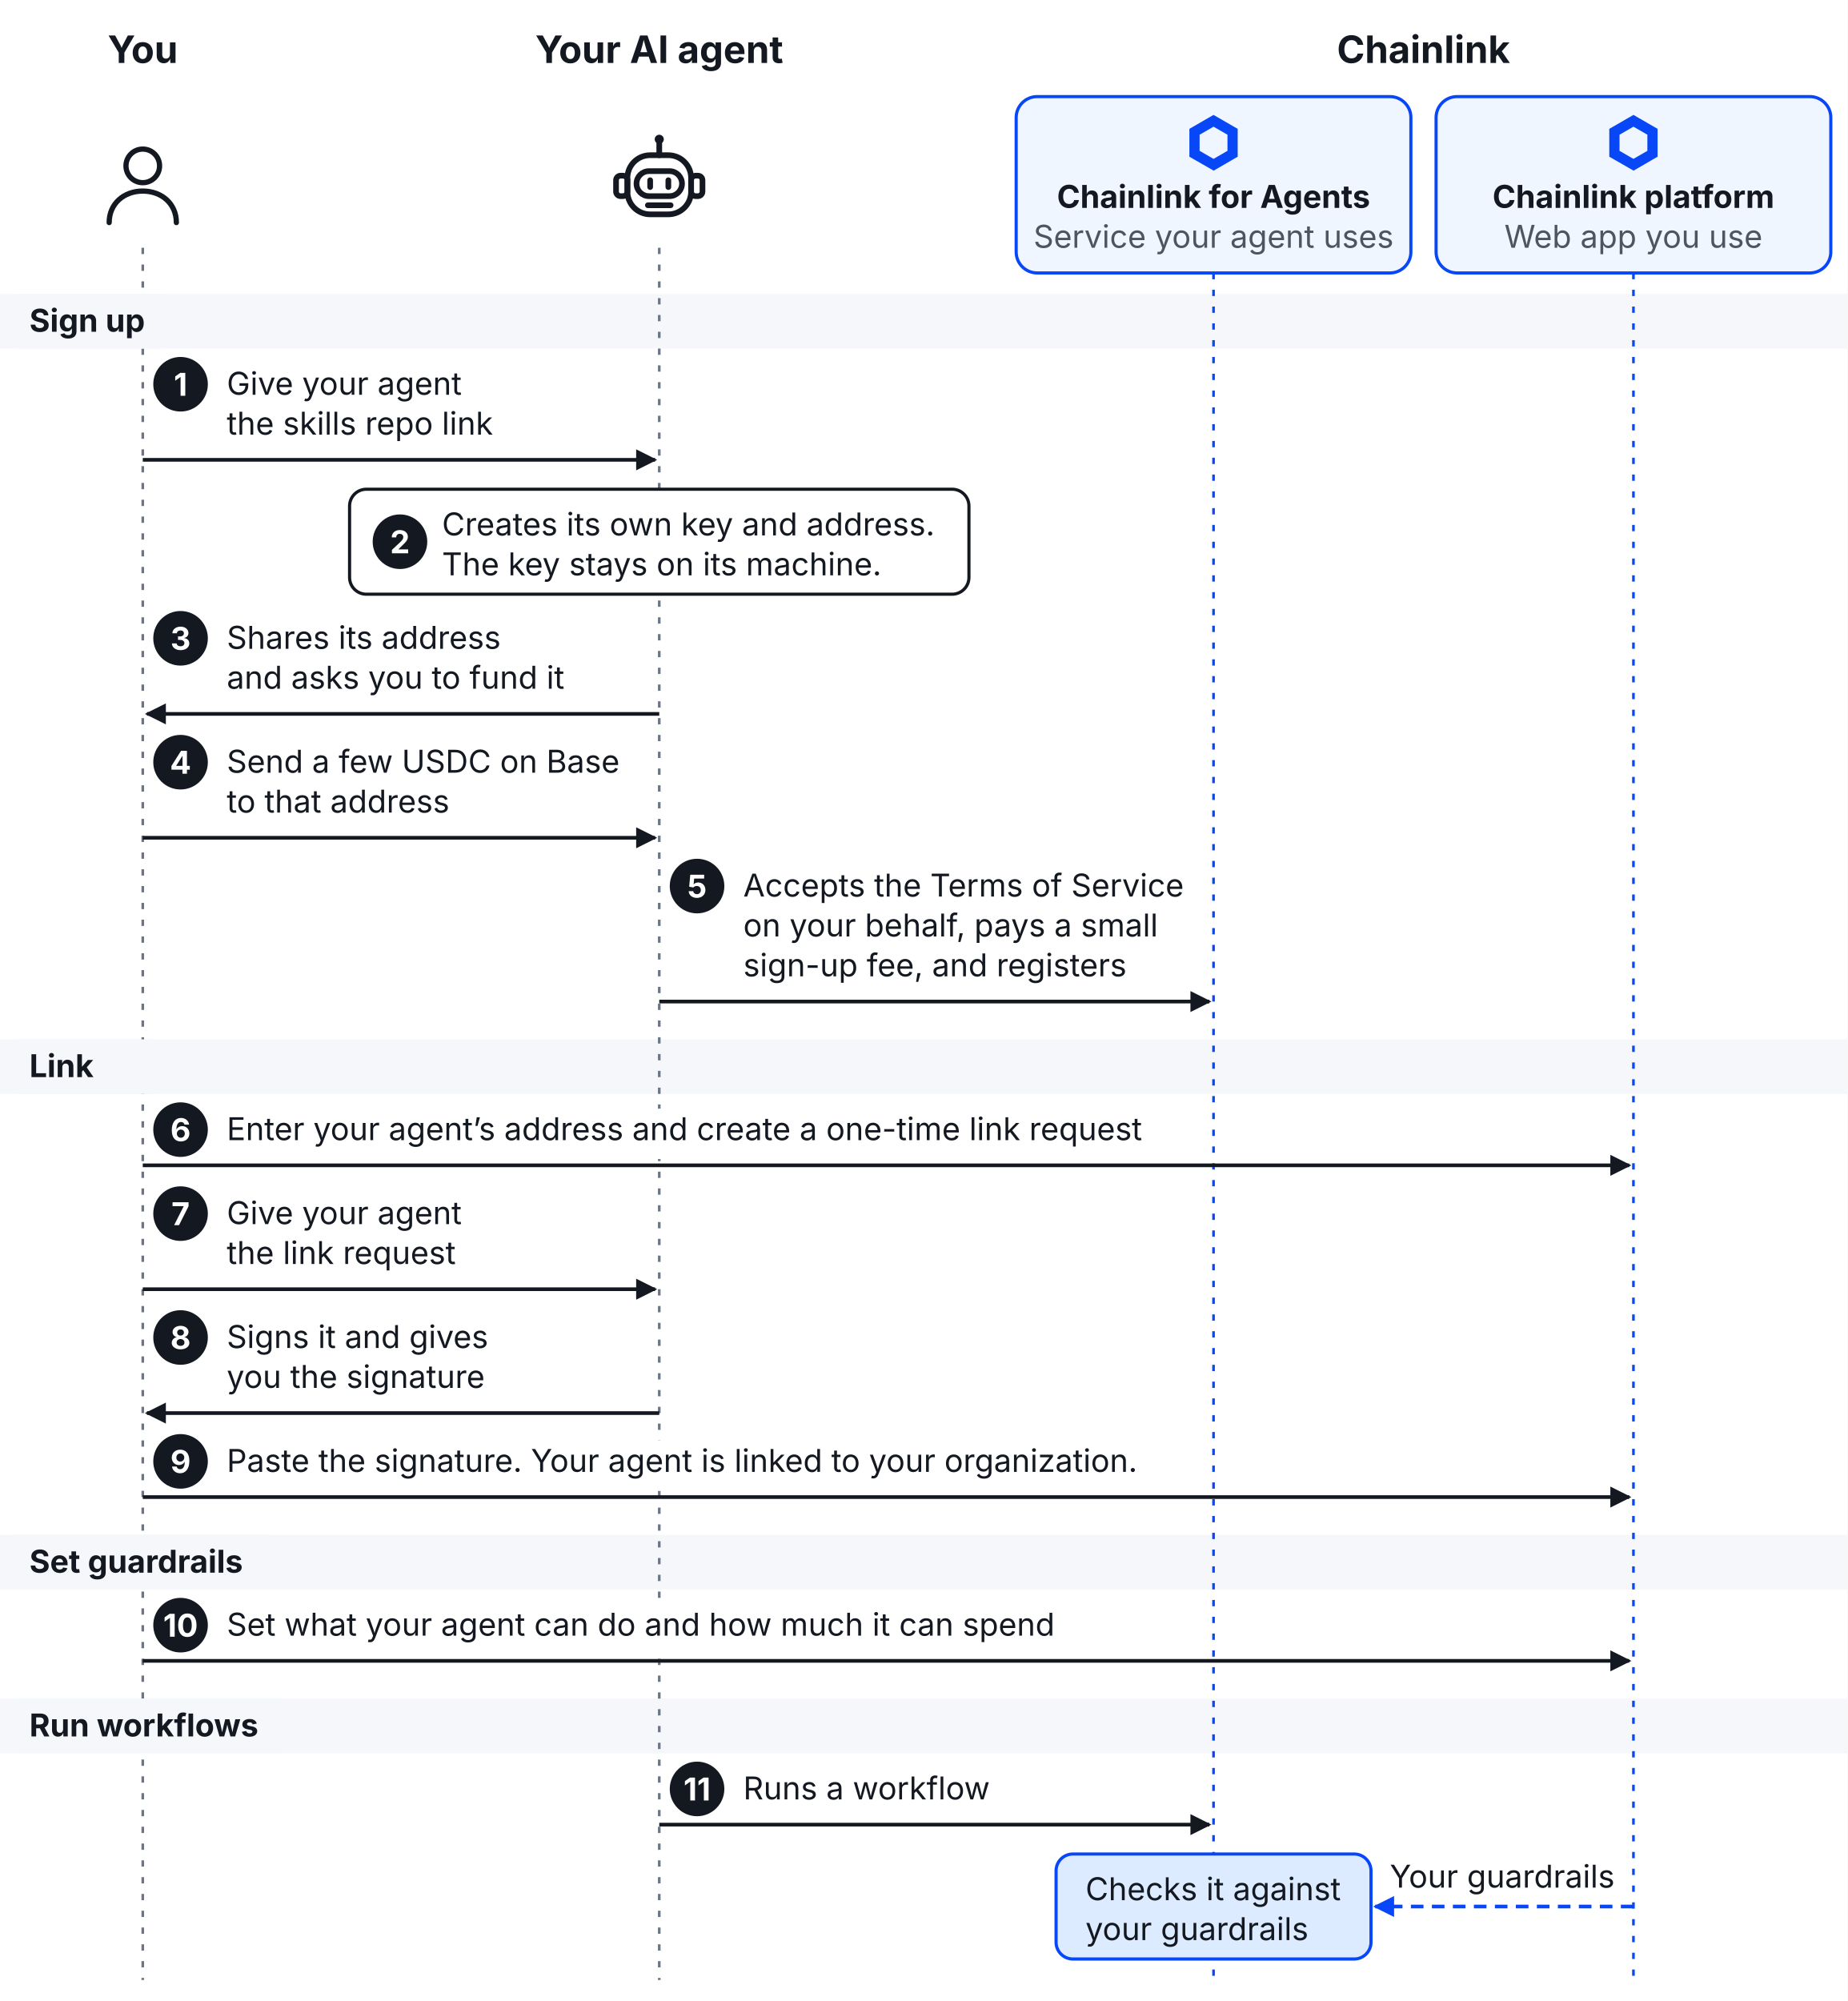
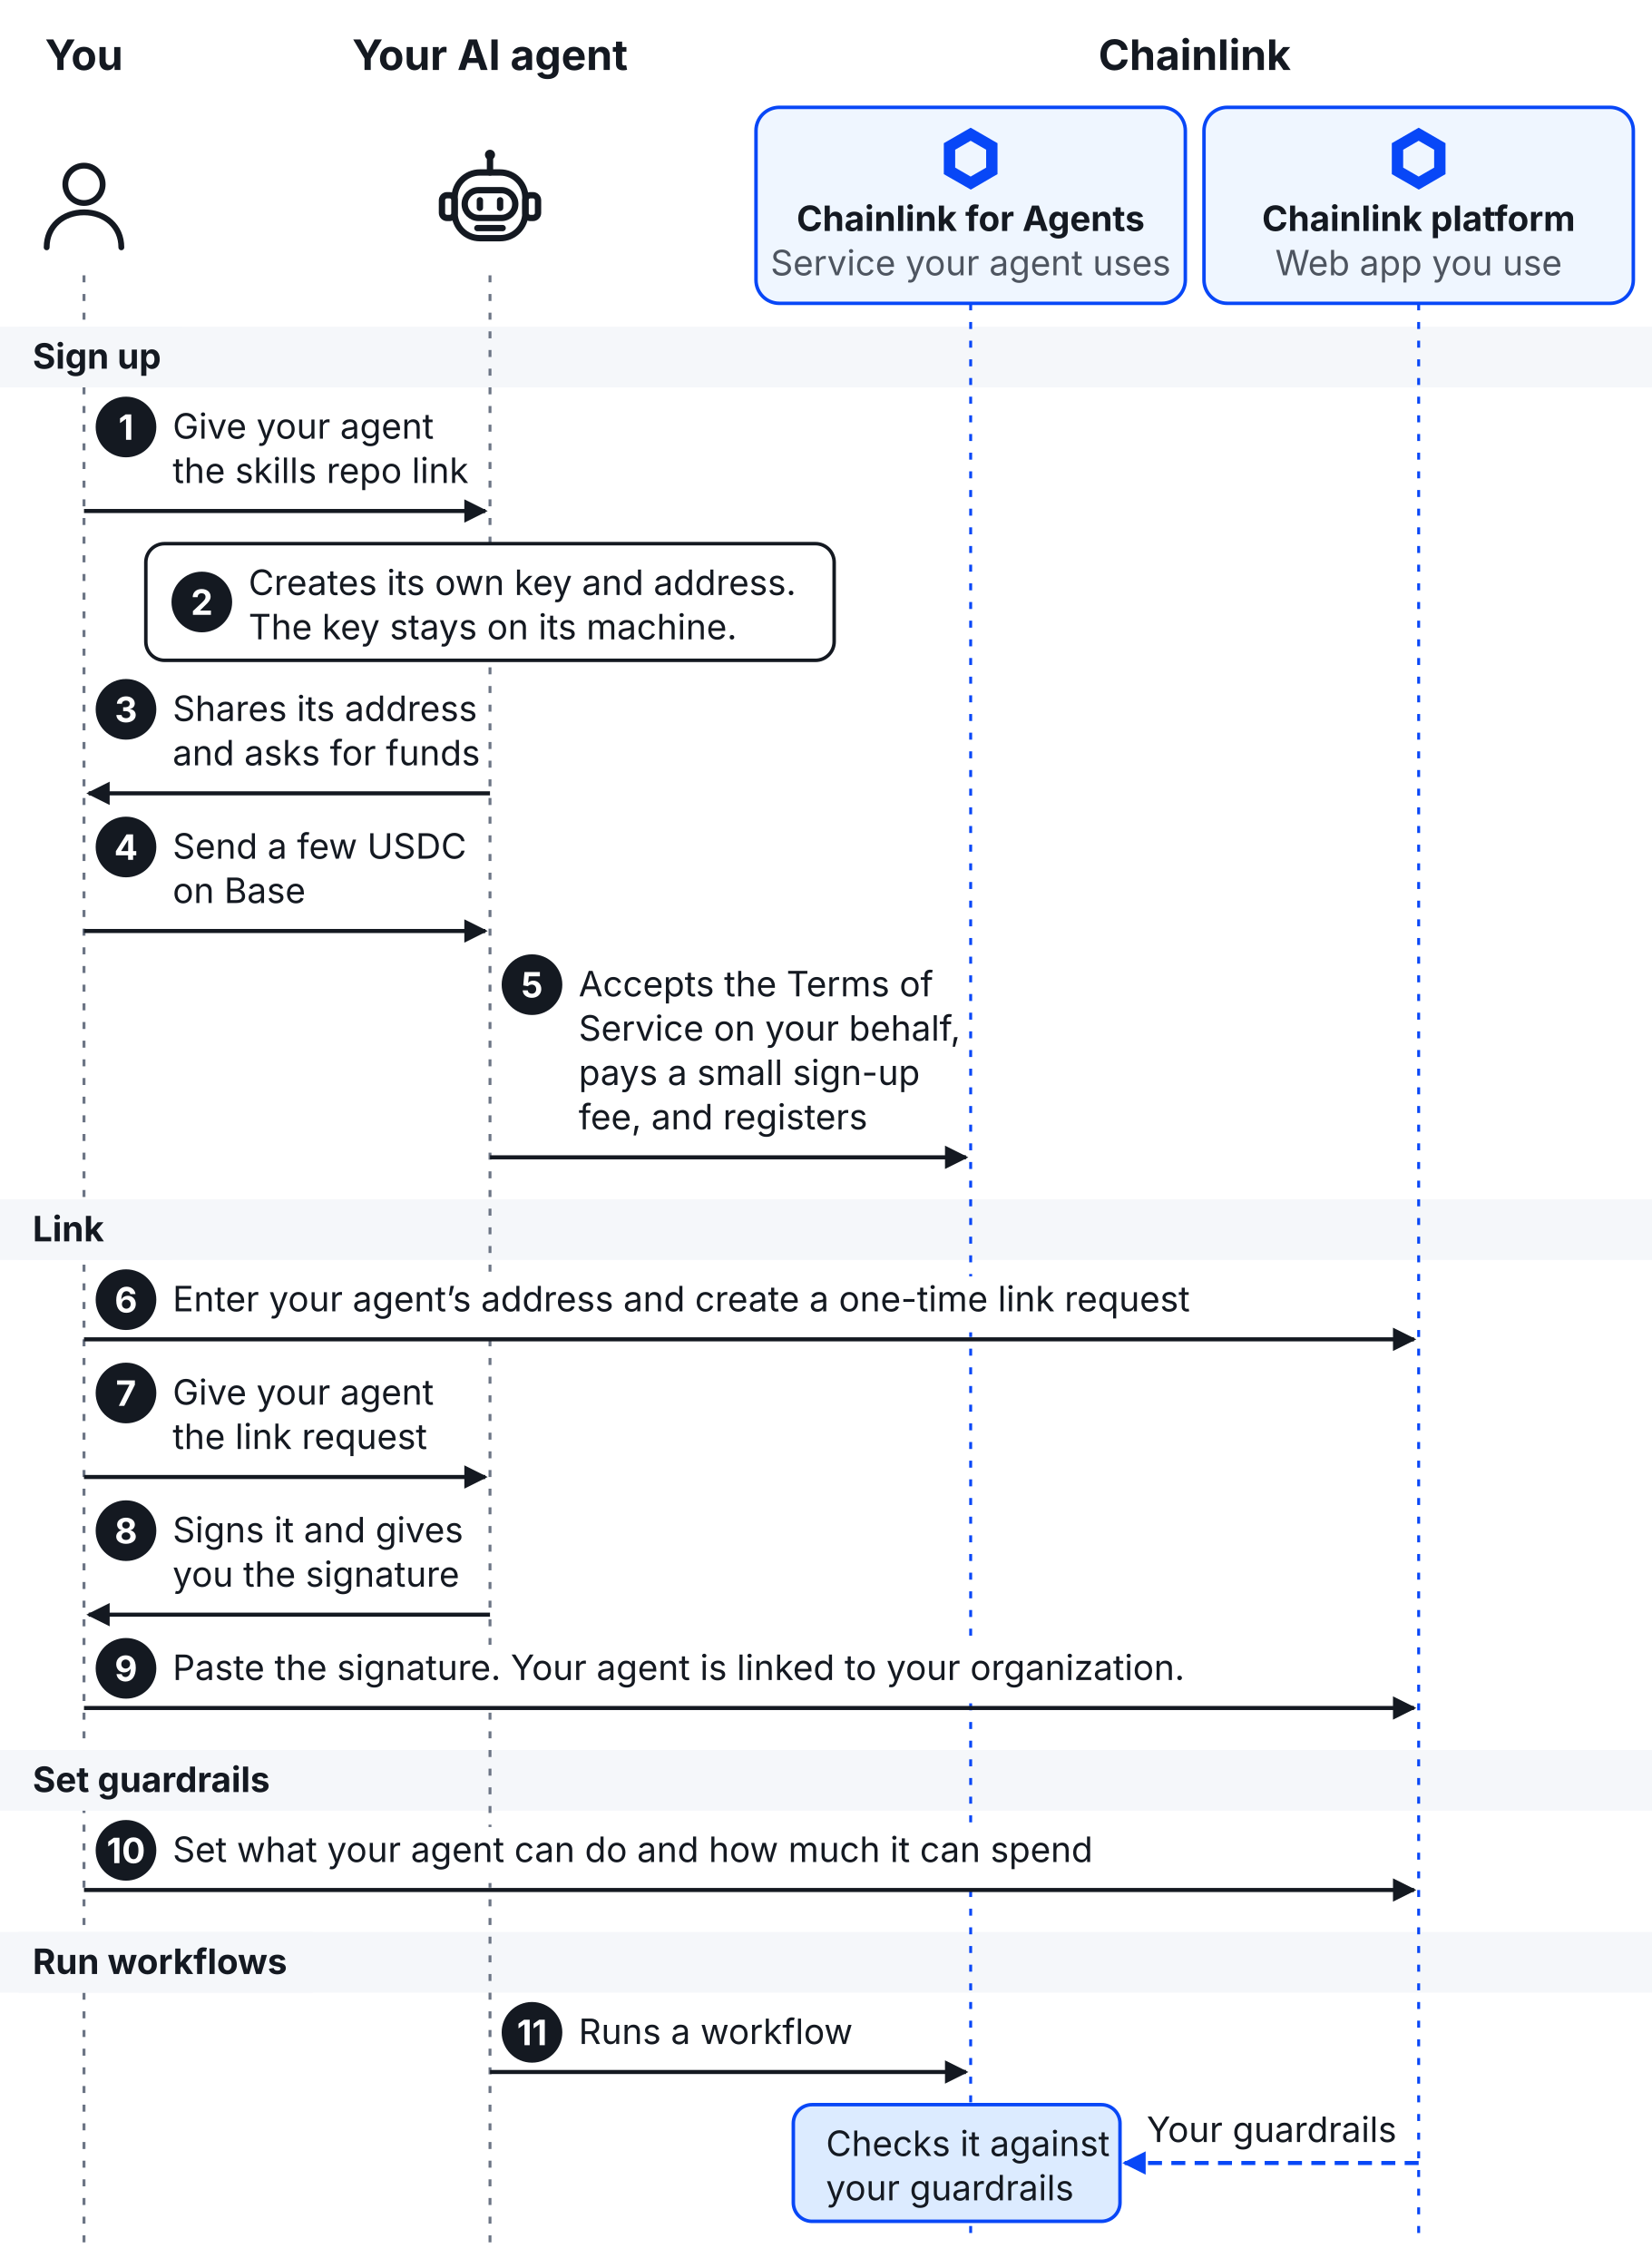
- <svg xmlns="http://www.w3.org/2000/svg" viewBox="0 0 880 953" width="880" height="953" role="img" aria-labelledby="title desc" font-family="Inter, Arial, 'Helvetica Neue', Helvetica, sans-serif" font-size="15" fill="#141921">
+ <svg xmlns="http://www.w3.org/2000/svg" viewBox="0 0 708 972" width="708" height="972" role="img" aria-labelledby="title desc" font-family="Inter, Arial, 'Helvetica Neue', Helvetica, sans-serif" font-size="15" fill="#141921">
  <defs>
    <symbol id="chainlink-logo" viewBox="-4.1 -1.2 46 46">
      <path fill="#0847F7" d="M18.9,0l-4,2.3L4,8.6,0,10.9V32.7L4,35l11,6.3,4,2.3,4-2.3L33.8,35l4-2.3V10.9l-4-2.3L22.9,2.3ZM8,28.1V15.5L18.9,9.2l10.9,6.3V28.1L18.9,34.4Z" />
    </symbol>
    <symbol id="robot" viewBox="0 0 48 48">
      <g fill="none" stroke="#141921" stroke-width="2.5" stroke-linecap="round" stroke-linejoin="round">
        <line x1="24" y1="5" x2="24" y2="11" />
        <circle cx="24" cy="4" r="2" fill="#141921" stroke="none" />
        <rect x="10" y="11" width="28" height="26" rx="10" />
        <rect x="5" y="20" width="5" height="9" rx="2" />
        <rect x="38" y="20" width="5" height="9" rx="2" />
        <rect x="14" y="18" width="20" height="11" rx="5.5" />
        <line x1="20" y1="22" x2="20" y2="25" />
        <line x1="28" y1="22" x2="28" y2="25" />
        <line x1="19" y1="33" x2="29" y2="33" />
      </g>
    </symbol>
    <symbol id="person" viewBox="0 0 48 48">
      <g fill="none" stroke="#141921" stroke-width="2.5" stroke-linecap="round" stroke-linejoin="round">
        <circle cx="24" cy="15" r="8" />
        <path d="M8 42c0-9 7-15 16-15s16 6 16 15" />
      </g>
    </symbol>
    <marker id="arrow" viewBox="0 0 10 10" refX="9" refY="5" markerWidth="10" markerHeight="10" markerUnits="userSpaceOnUse" orient="auto">
      <path d="M0 0L10 5L0 10z" fill="#141921" />
    </marker>
    <marker id="arrow-brand" viewBox="0 0 10 10" refX="9" refY="5" markerWidth="10" markerHeight="10" markerUnits="userSpaceOnUse" orient="auto">
      <path d="M0 0L10 5L0 10z" fill="#0847f7" />
    </marker>
    <g id="step-1">
      <circle r="13" fill="#141921" />
      <text y="5.5" font-weight="700" fill="#ffffff" text-anchor="middle">1</text>
    </g>
    <g id="step-2">
      <circle r="13" fill="#141921" />
      <text y="5.5" font-weight="700" fill="#ffffff" text-anchor="middle">2</text>
    </g>
    <g id="step-3">
      <circle r="13" fill="#141921" />
      <text y="5.5" font-weight="700" fill="#ffffff" text-anchor="middle">3</text>
    </g>
    <g id="step-4">
      <circle r="13" fill="#141921" />
      <text y="5.5" font-weight="700" fill="#ffffff" text-anchor="middle">4</text>
    </g>
    <g id="step-5">
      <circle r="13" fill="#141921" />
      <text y="5.5" font-weight="700" fill="#ffffff" text-anchor="middle">5</text>
    </g>
    <g id="step-6">
      <circle r="13" fill="#141921" />
      <text y="5.5" font-weight="700" fill="#ffffff" text-anchor="middle">6</text>
    </g>
    <g id="step-7">
      <circle r="13" fill="#141921" />
      <text y="5.5" font-weight="700" fill="#ffffff" text-anchor="middle">7</text>
    </g>
    <g id="step-8">
      <circle r="13" fill="#141921" />
      <text y="5.5" font-weight="700" fill="#ffffff" text-anchor="middle">8</text>
    </g>
    <g id="step-9">
      <circle r="13" fill="#141921" />
      <text y="5.5" font-weight="700" fill="#ffffff" text-anchor="middle">9</text>
    </g>
    <g id="step-10">
      <circle r="13" fill="#141921" />
      <text y="5.5" font-weight="700" fill="#ffffff" text-anchor="middle">10</text>
    </g>
    <g id="step-11">
      <circle r="13" fill="#141921" />
      <text y="5.5" font-weight="700" fill="#ffffff" text-anchor="middle">11</text>
    </g>
  </defs>
-   <rect width="880" height="953" fill="#ffffff" />
-   <rect x="0" y="140" width="880" height="26" fill="#f5f7fa" />
-   <rect x="0" y="495" width="880" height="26" fill="#f5f7fa" />
-   <rect x="0" y="731" width="880" height="26" fill="#f5f7fa" />
-   <rect x="0" y="809" width="880" height="26" fill="#f5f7fa" />
+   <rect width="708" height="972" fill="#ffffff" />
+   <rect x="0" y="140" width="708" height="26" fill="#f5f7fa" />
+   <rect x="0" y="514" width="708" height="26" fill="#f5f7fa" />
+   <rect x="0" y="750" width="708" height="26" fill="#f5f7fa" />
+   <rect x="0" y="828" width="708" height="26" fill="#f5f7fa" />
  <g stroke="#6c7585" stroke-width="1.25" stroke-dasharray="3 5">
-     <line x1="68" y1="118" x2="68" y2="943" />
-     <line x1="314" y1="118" x2="314" y2="943" />
+     <line x1="36" y1="118" x2="36" y2="962" />
+     <line x1="210" y1="118" x2="210" y2="962" />
  </g>
  <g stroke="#0847f7" stroke-width="1.25" stroke-dasharray="3 5">
-     <line x1="578" y1="130" x2="578" y2="943" />
-     <line x1="778" y1="130" x2="778" y2="943" />
+     <line x1="416" y1="130" x2="416" y2="962" />
+     <line x1="608" y1="130" x2="608" y2="962" />
  </g>
  <rect x="8" y="140" width="70" height="26" fill="#f5f7fa" />
-   <rect x="8" y="495" width="66" height="26" fill="#f5f7fa" />
-   <rect x="8" y="731" width="118" height="26" fill="#f5f7fa" />
-   <rect x="8" y="809" width="126" height="26" fill="#f5f7fa" />
+   <rect x="8" y="514" width="66" height="26" fill="#f5f7fa" />
+   <rect x="8" y="750" width="118" height="26" fill="#f5f7fa" />
+   <rect x="8" y="828" width="126" height="26" fill="#f5f7fa" />
  <g font-weight="700">
    <text x="14" y="158">Sign up</text>
-     <text x="14" y="513">Link</text>
-     <text x="14" y="749">Set guardrails</text>
-     <text x="14" y="827">Run workflows</text>
+     <text x="14" y="532">Link</text>
+     <text x="14" y="768">Set guardrails</text>
+     <text x="14" y="846">Run workflows</text>
  </g>
  <g font-size="18" font-weight="700" text-anchor="middle">
-     <text x="68" y="30">You</text>
-     <text x="314" y="30">Your AI agent</text>
-     <text x="678" y="30">Chainlink</text>
+     <text x="36" y="30">You</text>
+     <text x="210" y="30">Your AI agent</text>
+     <text x="512" y="30">Chainlink</text>
  </g>
-   <use href="#person" x="44" y="64" width="48" height="48" />
-   <use href="#robot" x="288" y="62" width="52" height="52" />
-   <rect x="484" y="46" width="188" height="84" rx="10" fill="#eff6ff" stroke="#0847f7" stroke-width="1.5" />
-   <use href="#chainlink-logo" x="564" y="54" width="28" height="28" />
-   <text x="578" y="99" font-weight="700" text-anchor="middle">Chainlink for Agents</text>
-   <text x="578" y="118" fill="#4e5560" text-anchor="middle">Service your agent uses</text>
-   <rect x="684" y="46" width="188" height="84" rx="10" fill="#eff6ff" stroke="#0847f7" stroke-width="1.5" />
-   <use href="#chainlink-logo" x="764" y="54" width="28" height="28" />
-   <text x="778" y="99" font-weight="700" text-anchor="middle">Chainlink platform</text>
-   <text x="778" y="118" fill="#4e5560" text-anchor="middle">Web app you use</text>
+   <use href="#person" x="12" y="64" width="48" height="48" />
+   <use href="#robot" x="184" y="62" width="52" height="52" />
+   <rect x="324" y="46" width="184" height="84" rx="10" fill="#eff6ff" stroke="#0847f7" stroke-width="1.5" />
+   <use href="#chainlink-logo" x="402" y="54" width="28" height="28" />
+   <text x="416" y="99" font-weight="700" text-anchor="middle">Chainlink for Agents</text>
+   <text x="416" y="118" fill="#4e5560" text-anchor="middle">Service your agent uses</text>
+   <rect x="516" y="46" width="184" height="84" rx="10" fill="#eff6ff" stroke="#0847f7" stroke-width="1.5" />
+   <use href="#chainlink-logo" x="594" y="54" width="28" height="28" />
+   <text x="608" y="99" font-weight="700" text-anchor="middle">Chainlink platform</text>
+   <text x="608" y="118" fill="#4e5560" text-anchor="middle">Web app you use</text>
  <g stroke="#141921" stroke-width="1.75">
-     <line x1="68" y1="219" x2="312" y2="219" marker-end="url(#arrow)" />
-     <line x1="314" y1="340" x2="70" y2="340" marker-end="url(#arrow)" />
-     <line x1="68" y1="399" x2="312" y2="399" marker-end="url(#arrow)" />
-     <line x1="314" y1="477" x2="576" y2="477" marker-end="url(#arrow)" />
-     <line x1="68" y1="555" x2="776" y2="555" marker-end="url(#arrow)" />
-     <line x1="68" y1="614" x2="312" y2="614" marker-end="url(#arrow)" />
-     <line x1="314" y1="673" x2="70" y2="673" marker-end="url(#arrow)" />
-     <line x1="68" y1="713" x2="776" y2="713" marker-end="url(#arrow)" />
-     <line x1="68" y1="791" x2="776" y2="791" marker-end="url(#arrow)" />
-     <line x1="314" y1="869" x2="576" y2="869" marker-end="url(#arrow)" />
+     <line x1="36" y1="219" x2="208" y2="219" marker-end="url(#arrow)" />
+     <line x1="210" y1="340" x2="38" y2="340" marker-end="url(#arrow)" />
+     <line x1="36" y1="399" x2="208" y2="399" marker-end="url(#arrow)" />
+     <line x1="210" y1="496" x2="414" y2="496" marker-end="url(#arrow)" />
+     <line x1="36" y1="574" x2="606" y2="574" marker-end="url(#arrow)" />
+     <line x1="36" y1="633" x2="208" y2="633" marker-end="url(#arrow)" />
+     <line x1="210" y1="692" x2="38" y2="692" marker-end="url(#arrow)" />
+     <line x1="36" y1="732" x2="606" y2="732" marker-end="url(#arrow)" />
+     <line x1="36" y1="810" x2="606" y2="810" marker-end="url(#arrow)" />
+     <line x1="210" y1="888" x2="414" y2="888" marker-end="url(#arrow)" />
  </g>
-   <use href="#step-1" x="86" y="183" />
-   <text x="108" y="188">Give your agent</text>
-   <text x="108" y="207">the skills repo link</text>
-   <rect x="166.5" y="233" width="295" height="50" rx="8" fill="#ffffff" stroke="#141921" stroke-width="1.5" />
-   <use href="#step-2" x="190.5" y="258" />
-   <text x="210.5" y="255">Creates its own key and address.</text>
-   <text x="210.5" y="274">The key stays on its machine.</text>
-   <use href="#step-3" x="86" y="304" />
-   <text x="108" y="309">Shares its address</text>
-   <text x="108" y="328">and asks you to fund it</text>
-   <use href="#step-4" x="86" y="363" />
-   <text x="108" y="368">Send a few USDC on Base</text>
-   <text x="108" y="387">to that address</text>
-   <use href="#step-5" x="332" y="422" />
-   <text x="354" y="427">Accepts the Terms of Service</text>
-   <text x="354" y="446">on your behalf, pays a small</text>
-   <text x="354" y="465">sign-up fee, and registers</text>
-   <use href="#step-6" x="86" y="538" />
-   <rect x="103" y="528" width="443" height="24" fill="#ffffff" />
-   <text x="108" y="543">Enter your agent’s address and create a one-time link request</text>
-   <use href="#step-7" x="86" y="578" />
-   <text x="108" y="583">Give your agent</text>
-   <text x="108" y="602">the link request</text>
-   <use href="#step-8" x="86" y="637" />
-   <text x="108" y="642">Signs it and gives</text>
-   <text x="108" y="661">you the signature</text>
-   <use href="#step-9" x="86" y="696" />
-   <rect x="103" y="686" width="440" height="24" fill="#ffffff" />
-   <text x="108" y="701">Paste the signature. Your agent is linked to your organization.</text>
-   <use href="#step-10" x="86" y="774" />
-   <rect x="103" y="764" width="400" height="24" fill="#ffffff" />
-   <text x="108" y="779">Set what your agent can do and how much it can spend</text>
-   <use href="#step-11" x="332" y="852" />
-   <text x="354" y="857">Runs a workflow</text>
-   <rect x="503" y="883" width="150" height="50" rx="8" fill="#dcebff" stroke="#0847f7" stroke-width="1.5" />
-   <text x="517" y="905">Checks it against</text>
-   <text x="517" y="924">your guardrails</text>
-   <line x1="778" y1="908" x2="655" y2="908" stroke="#0847f7" stroke-width="1.75" stroke-dasharray="6 4" marker-end="url(#arrow-brand)" />
-   <text x="715.5" y="899" text-anchor="middle">Your guardrails</text>
+   <use href="#step-1" x="54" y="183" />
+   <text x="74" y="188">Give your agent</text>
+   <text x="74" y="207">the skills repo link</text>
+   <rect x="62.5" y="233" width="295" height="50" rx="8" fill="#ffffff" stroke="#141921" stroke-width="1.5" />
+   <use href="#step-2" x="86.5" y="258" />
+   <text x="106.5" y="255">Creates its own key and address.</text>
+   <text x="106.5" y="274">The key stays on its machine.</text>
+   <use href="#step-3" x="54" y="304" />
+   <text x="74" y="309">Shares its address</text>
+   <text x="74" y="328">and asks for funds</text>
+   <use href="#step-4" x="54" y="363" />
+   <text x="74" y="368">Send a few USDC</text>
+   <text x="74" y="387">on Base</text>
+   <use href="#step-5" x="228" y="422" />
+   <text x="248" y="427">Accepts the Terms of</text>
+   <text x="248" y="446">Service on your behalf,</text>
+   <text x="248" y="465">pays a small sign-up</text>
+   <text x="248" y="484">fee, and registers</text>
+   <use href="#step-6" x="54" y="557" />
+   <rect x="69" y="547" width="443" height="24" fill="#ffffff" />
+   <text x="74" y="562">Enter your agent’s address and create a one-time link request</text>
+   <use href="#step-7" x="54" y="597" />
+   <text x="74" y="602">Give your agent</text>
+   <text x="74" y="621">the link request</text>
+   <use href="#step-8" x="54" y="656" />
+   <text x="74" y="661">Signs it and gives</text>
+   <text x="74" y="680">you the signature</text>
+   <use href="#step-9" x="54" y="715" />
+   <rect x="69" y="705" width="440" height="24" fill="#ffffff" />
+   <text x="74" y="720">Paste the signature. Your agent is linked to your organization.</text>
+   <use href="#step-10" x="54" y="793" />
+   <rect x="69" y="783" width="400" height="24" fill="#ffffff" />
+   <text x="74" y="798">Set what your agent can do and how much it can spend</text>
+   <use href="#step-11" x="228" y="871" />
+   <text x="248" y="876">Runs a workflow</text>
+   <rect x="340" y="902" width="140" height="50" rx="8" fill="#dcebff" stroke="#0847f7" stroke-width="1.5" />
+   <text x="354" y="924">Checks it against</text>
+   <text x="354" y="943">your guardrails</text>
+   <line x1="608" y1="927" x2="482" y2="927" stroke="#0847f7" stroke-width="1.75" stroke-dasharray="6 4" marker-end="url(#arrow-brand)" />
+   <text x="545" y="918" text-anchor="middle">Your guardrails</text>
</svg>
